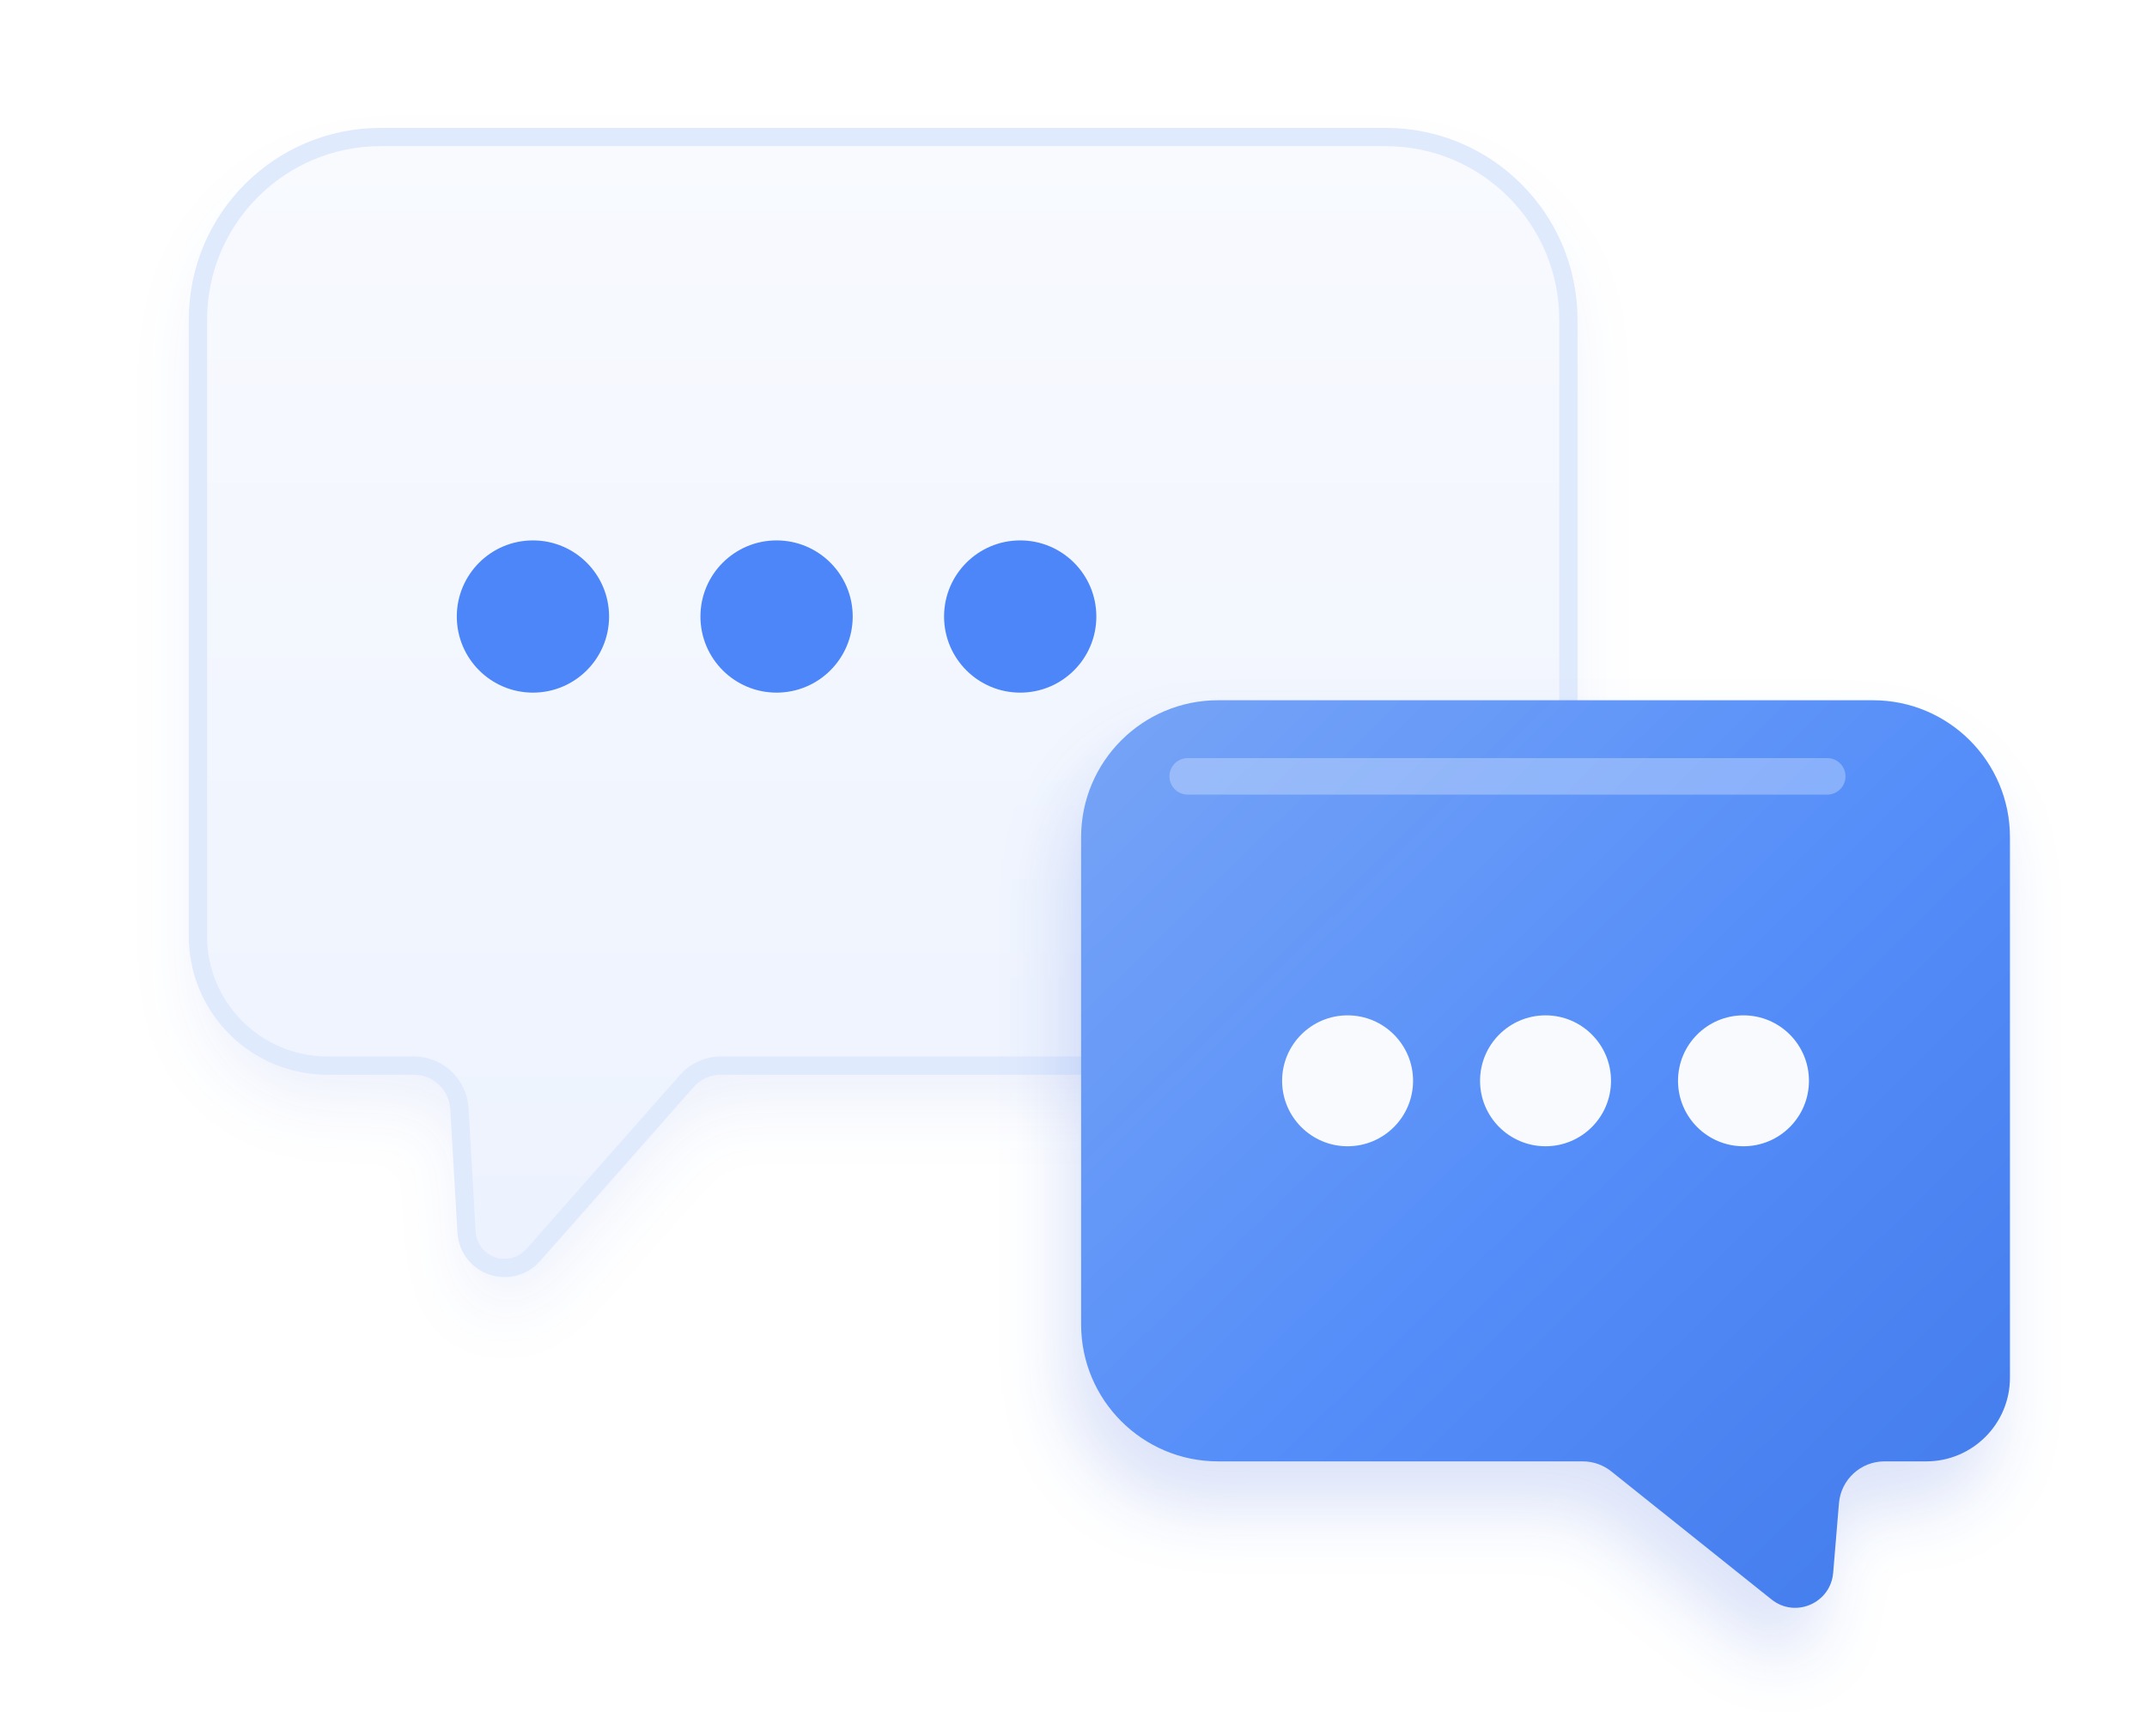
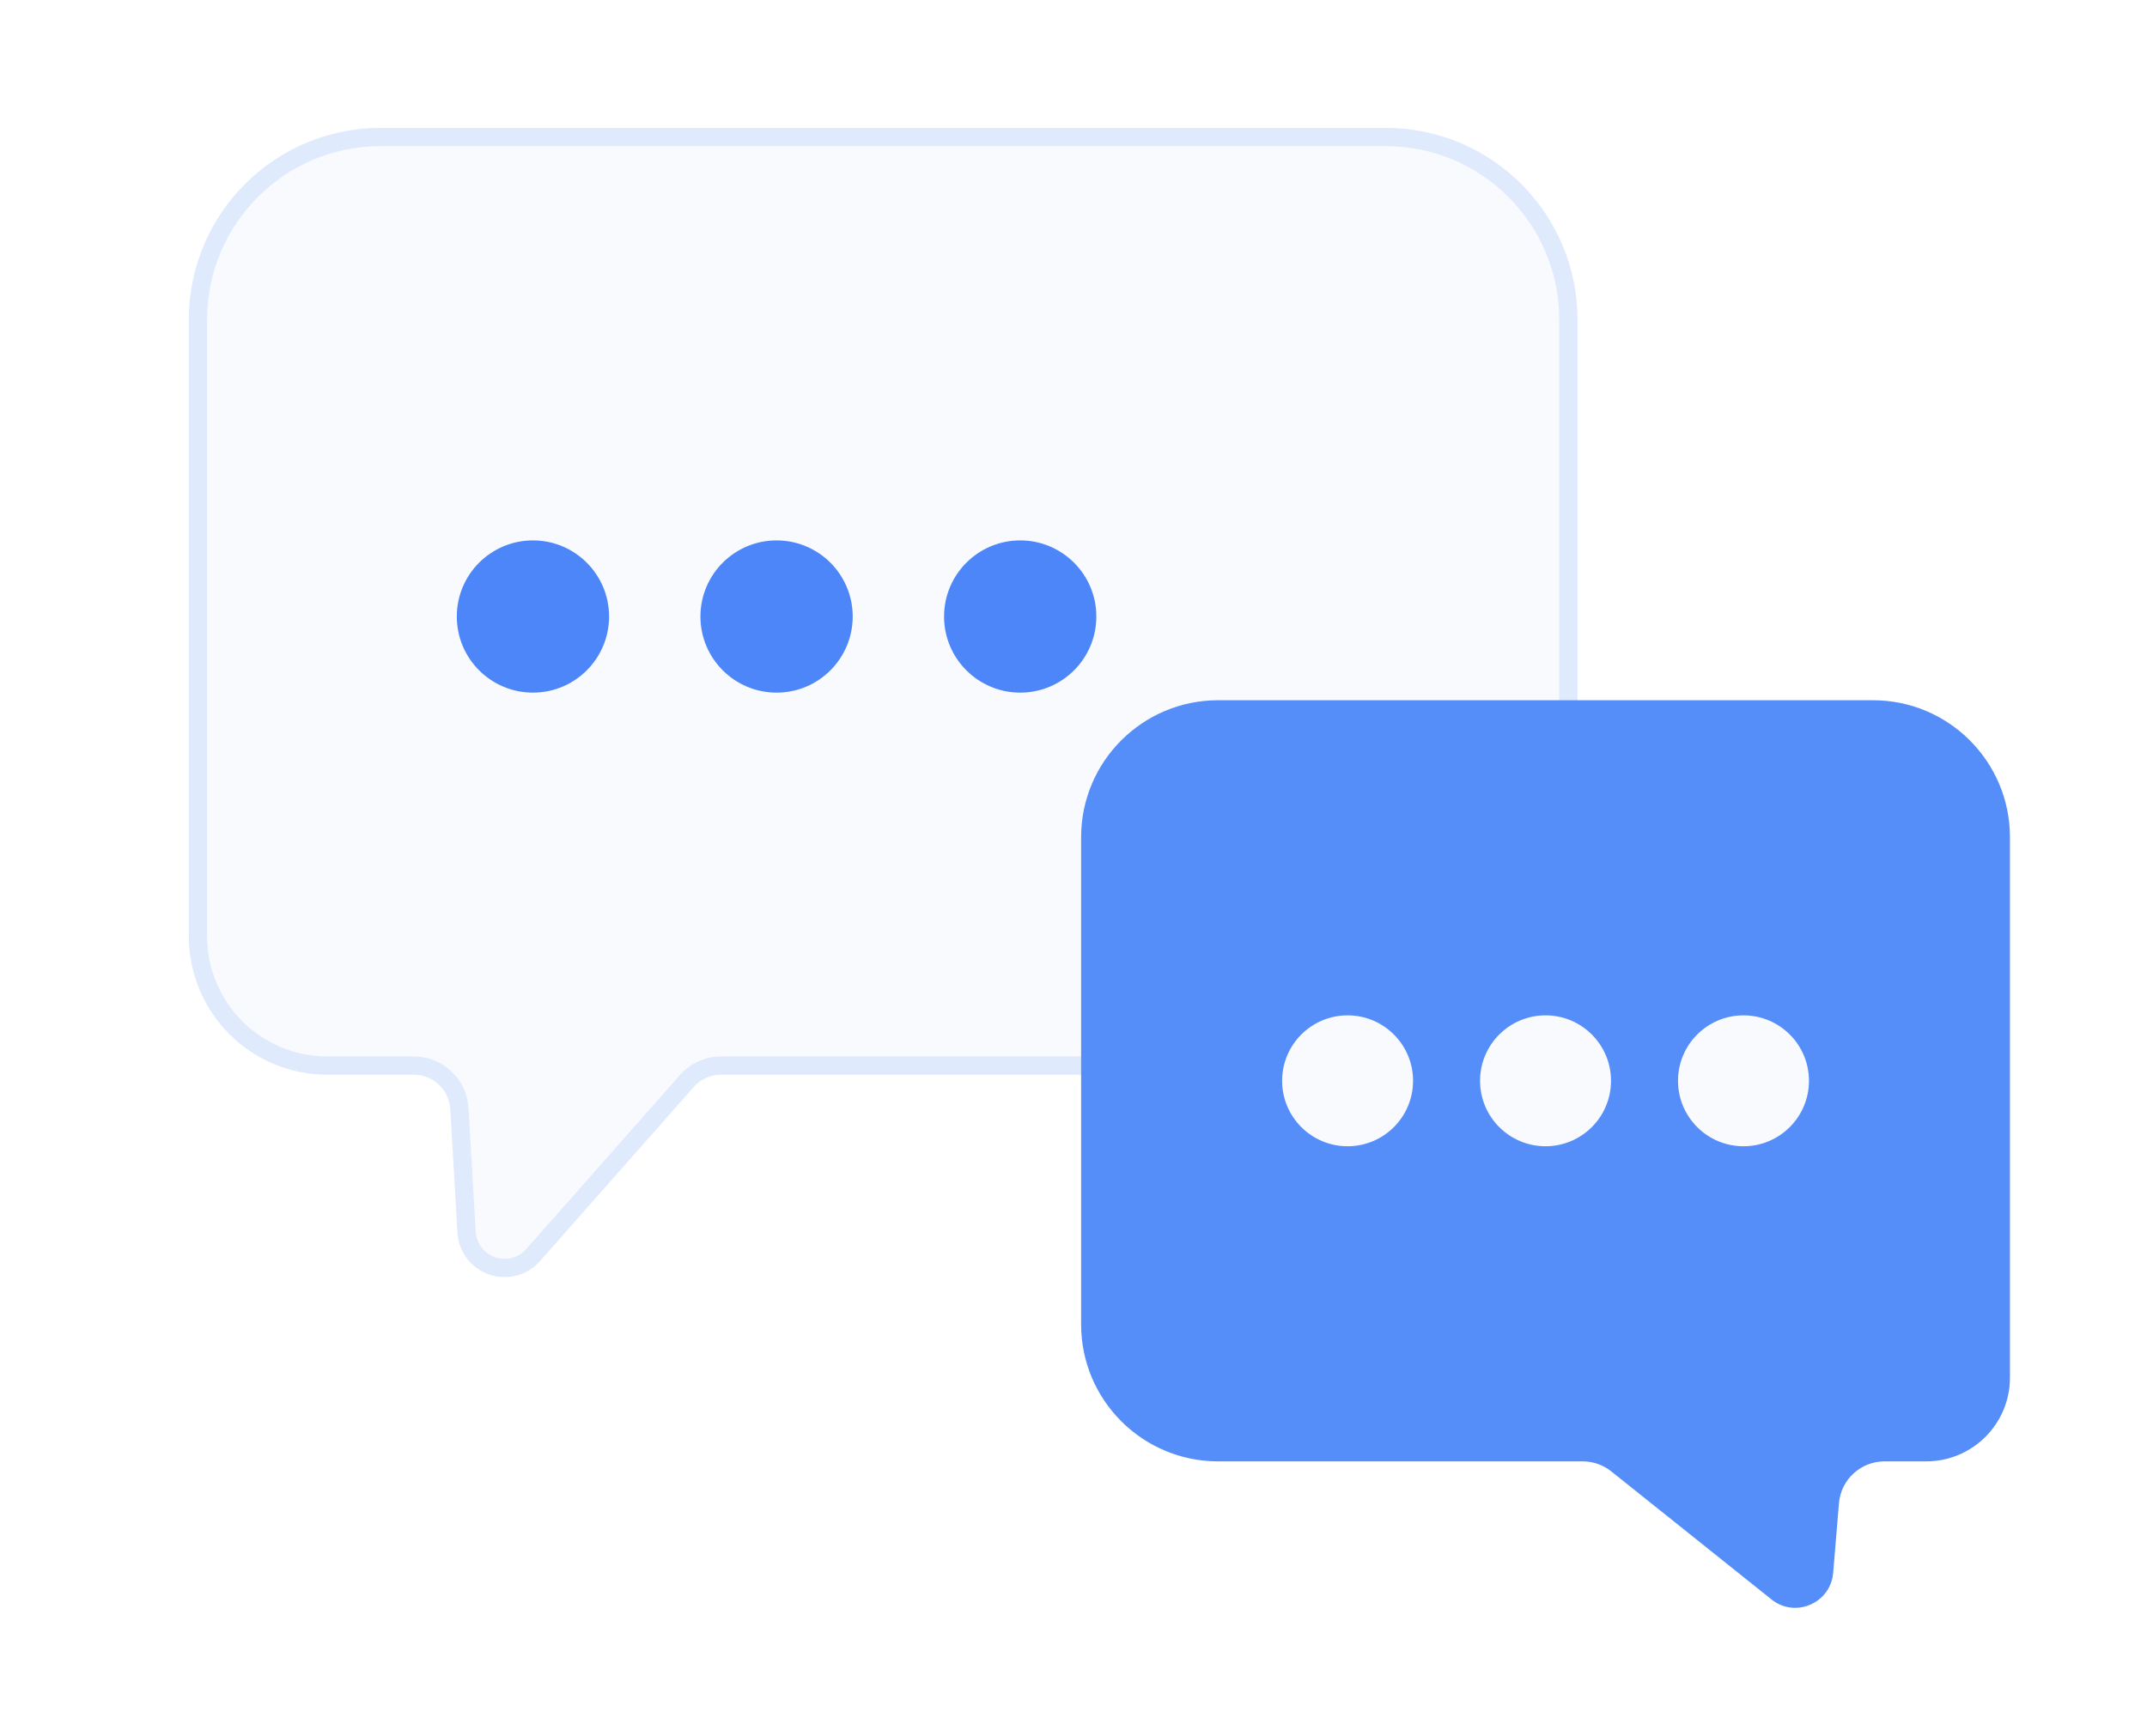
<svg xmlns="http://www.w3.org/2000/svg" width="141" height="114" viewBox="0 0 141 114">
-   <defs>
-     <linearGradient id="bianco-luce" x1="0" x2="0" y1="9" y2="87" gradientUnits="userSpaceOnUse">
-       <stop offset="0" stop-color="#F8FAFE" />
-       <stop offset="1" stop-color="#ECF2FE" />
-     </linearGradient>
-     <linearGradient id="blu-luce" x1="71" x2="132" y1="46" y2="108" gradientUnits="userSpaceOnUse">
-       <stop offset="0" stop-color="#77A4F6" />
-       <stop offset=".5" stop-color="#558EF9" />
-       <stop offset="1" stop-color="#417AEA" />
-     </linearGradient>
-     <filter id="sfuma-ombra" width="141" height="114" x="0" y="0" filterUnits="userSpaceOnUse">
-       <feGaussianBlur stdDeviation="2.2" />
-     </filter>
-   </defs>
-   <path id="ombra-fumetto-bianco" fill="#1D4ED8" d="M25 9h66a12 12 0 0 1 12 12v37a12 12 0 0 1-12 12H47.35a3 3 0 0 0-2.25 1.02L35.01 82.45a2.5 2.5 0 0 1-4.37-1.51l-.47-8.12a3 3 0 0 0-3-2.82H21.5a8.5 8.5 0 0 1-8.5-8.5V21A12 12 0 0 1 25 9" filter="url(#sfuma-ombra)" opacity=".08" transform="translate(0 2.5)" />
  <g id="fumetto-bianco">
-     <path id="fumetto-bianco-sagoma" fill="url(#bianco-luce)" stroke="#E0EAFD" stroke-width="1.2" d="M25 9h66a12 12 0 0 1 12 12v37a12 12 0 0 1-12 12H47.35a3 3 0 0 0-2.25 1.02L35.01 82.45a2.5 2.5 0 0 1-4.37-1.51l-.47-8.12a3 3 0 0 0-3-2.82H21.5a8.5 8.5 0 0 1-8.5-8.5V21A12 12 0 0 1 25 9Z" />
+     <path id="fumetto-bianco-sagoma" fill="#F8FAFE" stroke="#E0EAFD" stroke-width="1.2" d="M25 9h66a12 12 0 0 1 12 12v37a12 12 0 0 1-12 12H47.35a3 3 0 0 0-2.25 1.02L35.01 82.45a2.5 2.5 0 0 1-4.37-1.51l-.47-8.12a3 3 0 0 0-3-2.82H21.5a8.5 8.5 0 0 1-8.5-8.5V21A12 12 0 0 1 25 9Z" />
    <g id="puntini-bianco" fill="#4D86F8">
      <circle id="puntino-bianco-1" cx="35" cy="40.5" r="5" />
      <circle id="puntino-bianco-2" cx="51" cy="40.5" r="5" />
      <circle id="puntino-bianco-3" cx="67" cy="40.5" r="5" />
    </g>
  </g>
-   <path id="ombra-fumetto-blu" fill="#1D4ED8" d="M80 46h43a9 9 0 0 1 9 9v35.5a5.5 5.5 0 0 1-5.5 5.5h-2.74a3 3 0 0 0-2.99 2.75l-.38 4.57c-.17 2-2.49 3-4.05 1.75l-10.52-8.41a3 3 0 0 0-1.87-.66H80a9 9 0 0 1-9-9V55a9 9 0 0 1 9-9" filter="url(#sfuma-ombra)" opacity=".16" transform="translate(-1 3)" />
  <g id="fumetto-blu">
-     <path id="fumetto-blu-sagoma" fill="url(#blu-luce)" d="M80 46h43a9 9 0 0 1 9 9v35.5a5.5 5.5 0 0 1-5.5 5.5h-2.74a3 3 0 0 0-2.99 2.75l-.38 4.57c-.17 2-2.49 3-4.05 1.75l-10.52-8.41a3 3 0 0 0-1.87-.66H80a9 9 0 0 1-9-9V55a9 9 0 0 1 9-9" />
-     <path id="fumetto-blu-riflesso" stroke="#F8FAFE" stroke-linecap="round" stroke-opacity=".3" stroke-width="2.4" d="M78 51h42" />
+     <path id="fumetto-blu-sagoma" fill="#558EF9" d="M80 46h43a9 9 0 0 1 9 9v35.5a5.5 5.5 0 0 1-5.5 5.5h-2.74a3 3 0 0 0-2.99 2.75l-.38 4.57c-.17 2-2.49 3-4.05 1.75l-10.52-8.41a3 3 0 0 0-1.87-.66H80a9 9 0 0 1-9-9V55a9 9 0 0 1 9-9" />
    <g id="puntini-blu" fill="#F8FAFE">
      <circle id="puntino-blu-1" cx="88.5" cy="71" r="4.3" />
      <circle id="puntino-blu-2" cx="101.5" cy="71" r="4.3" />
      <circle id="puntino-blu-3" cx="114.5" cy="71" r="4.3" />
    </g>
  </g>
</svg>
